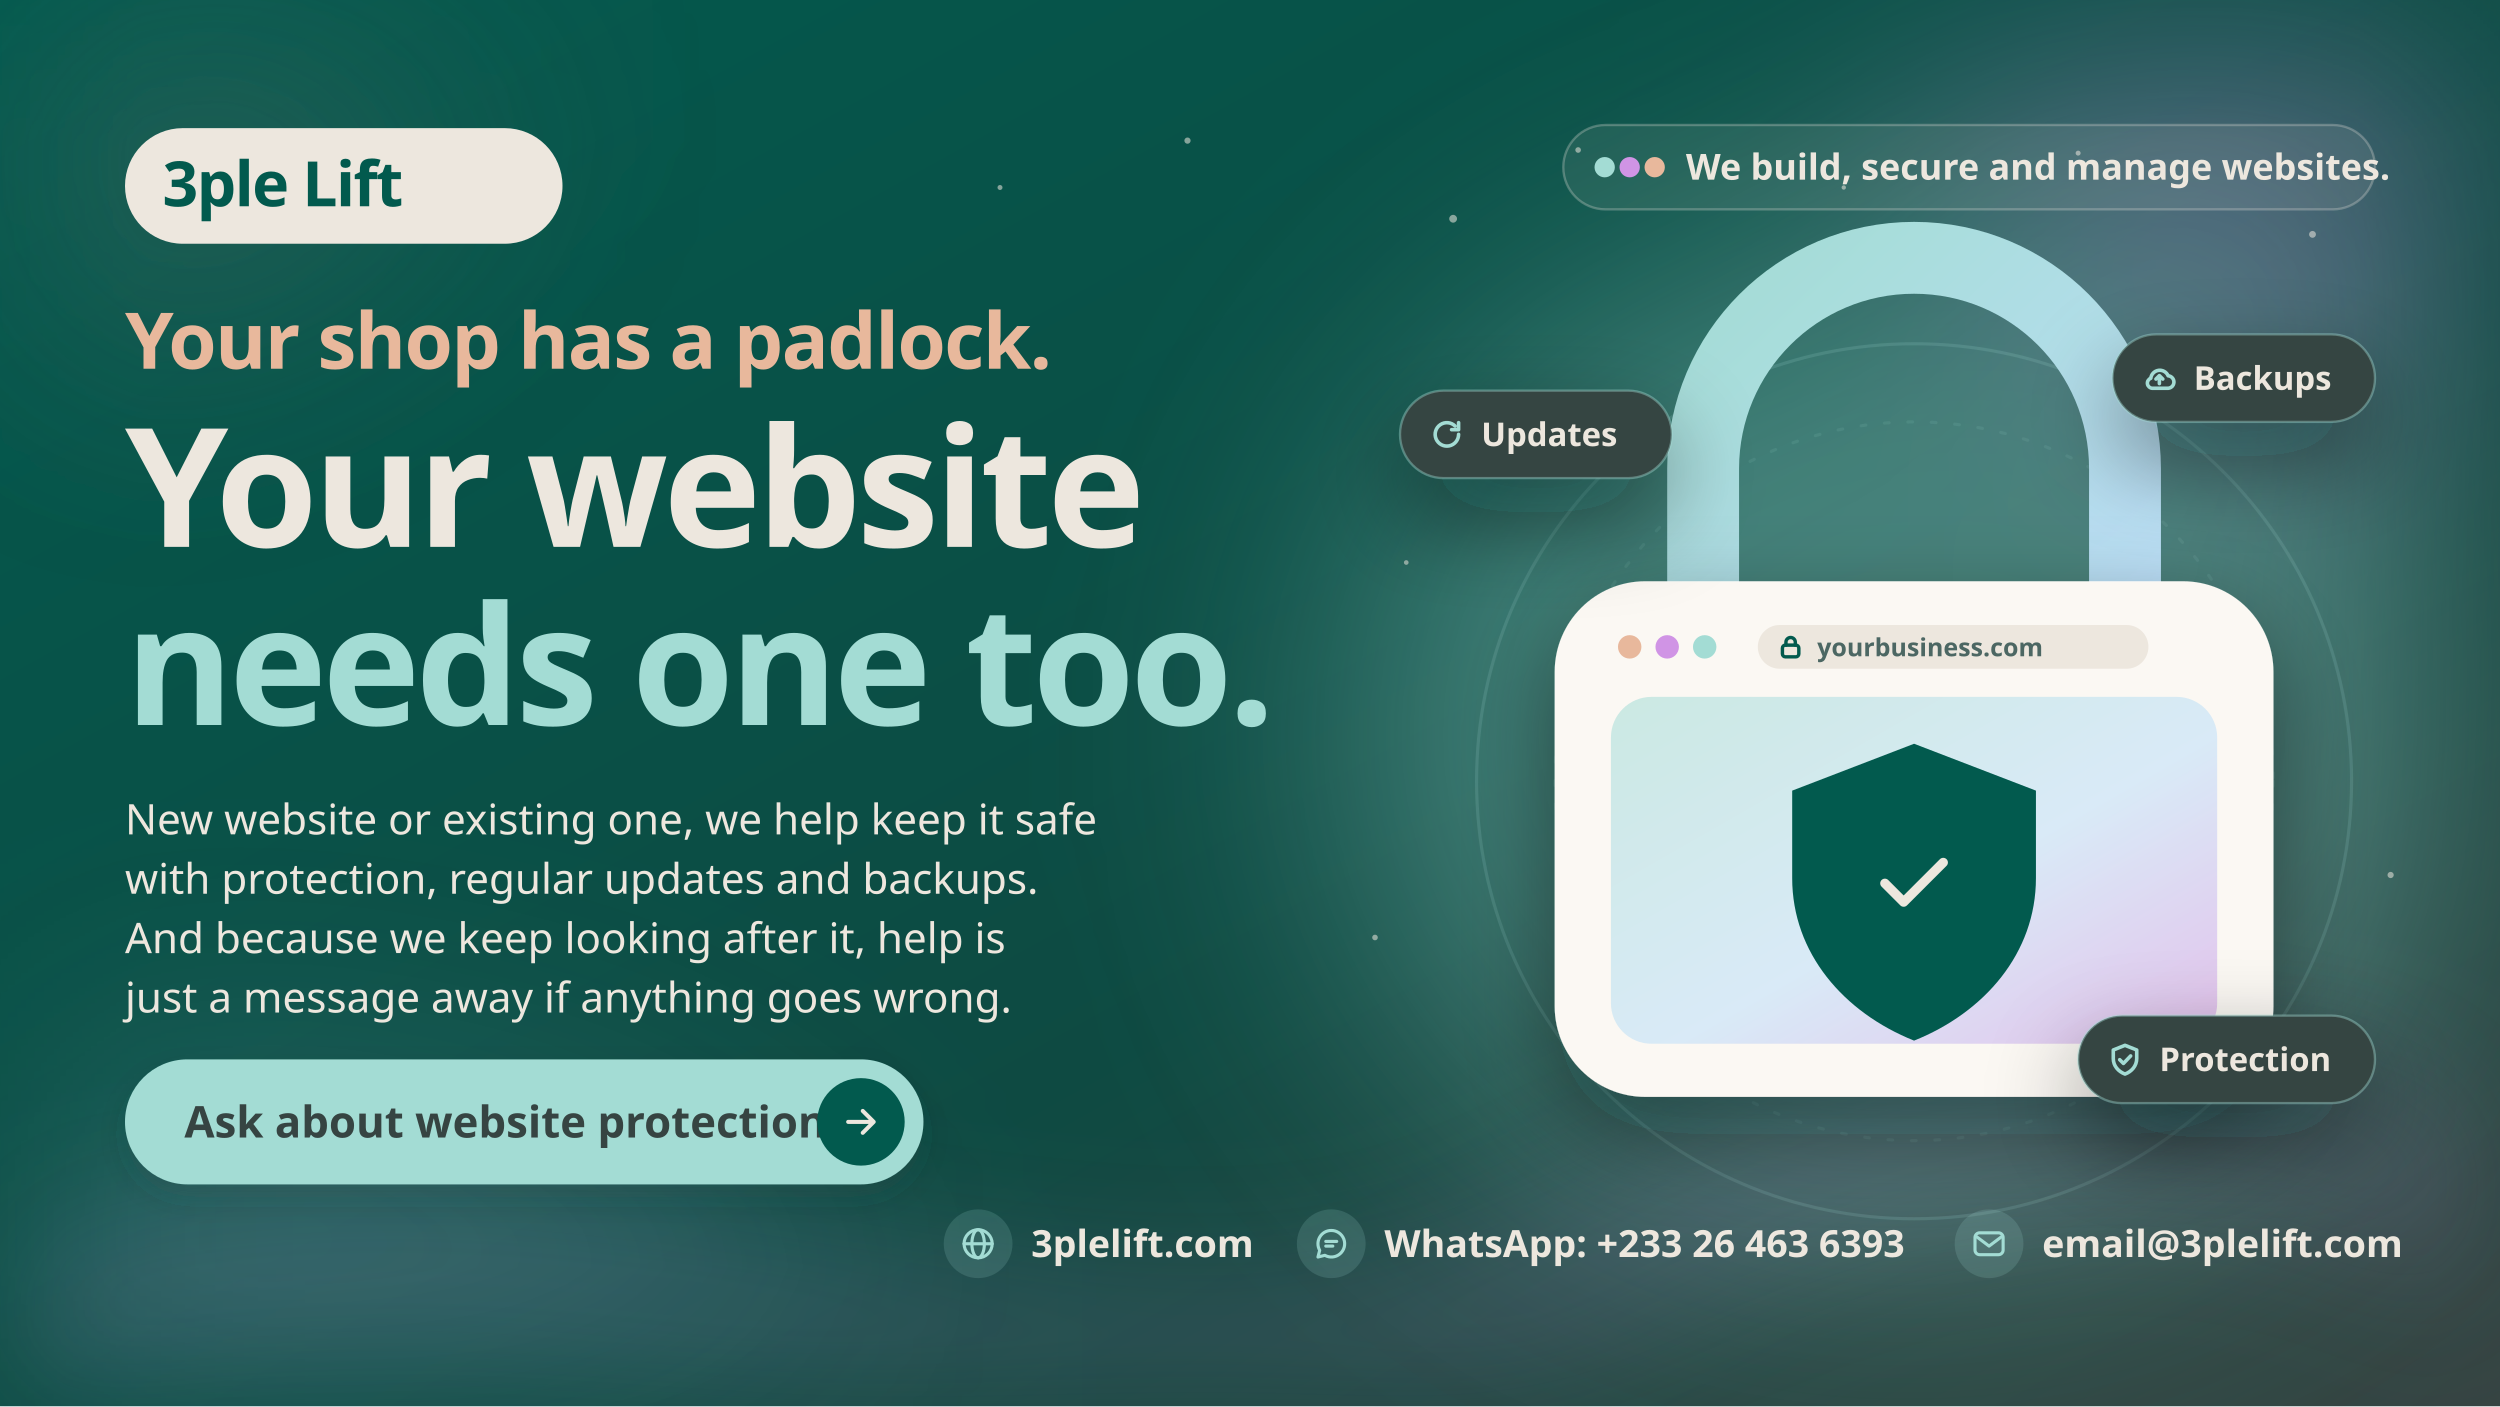
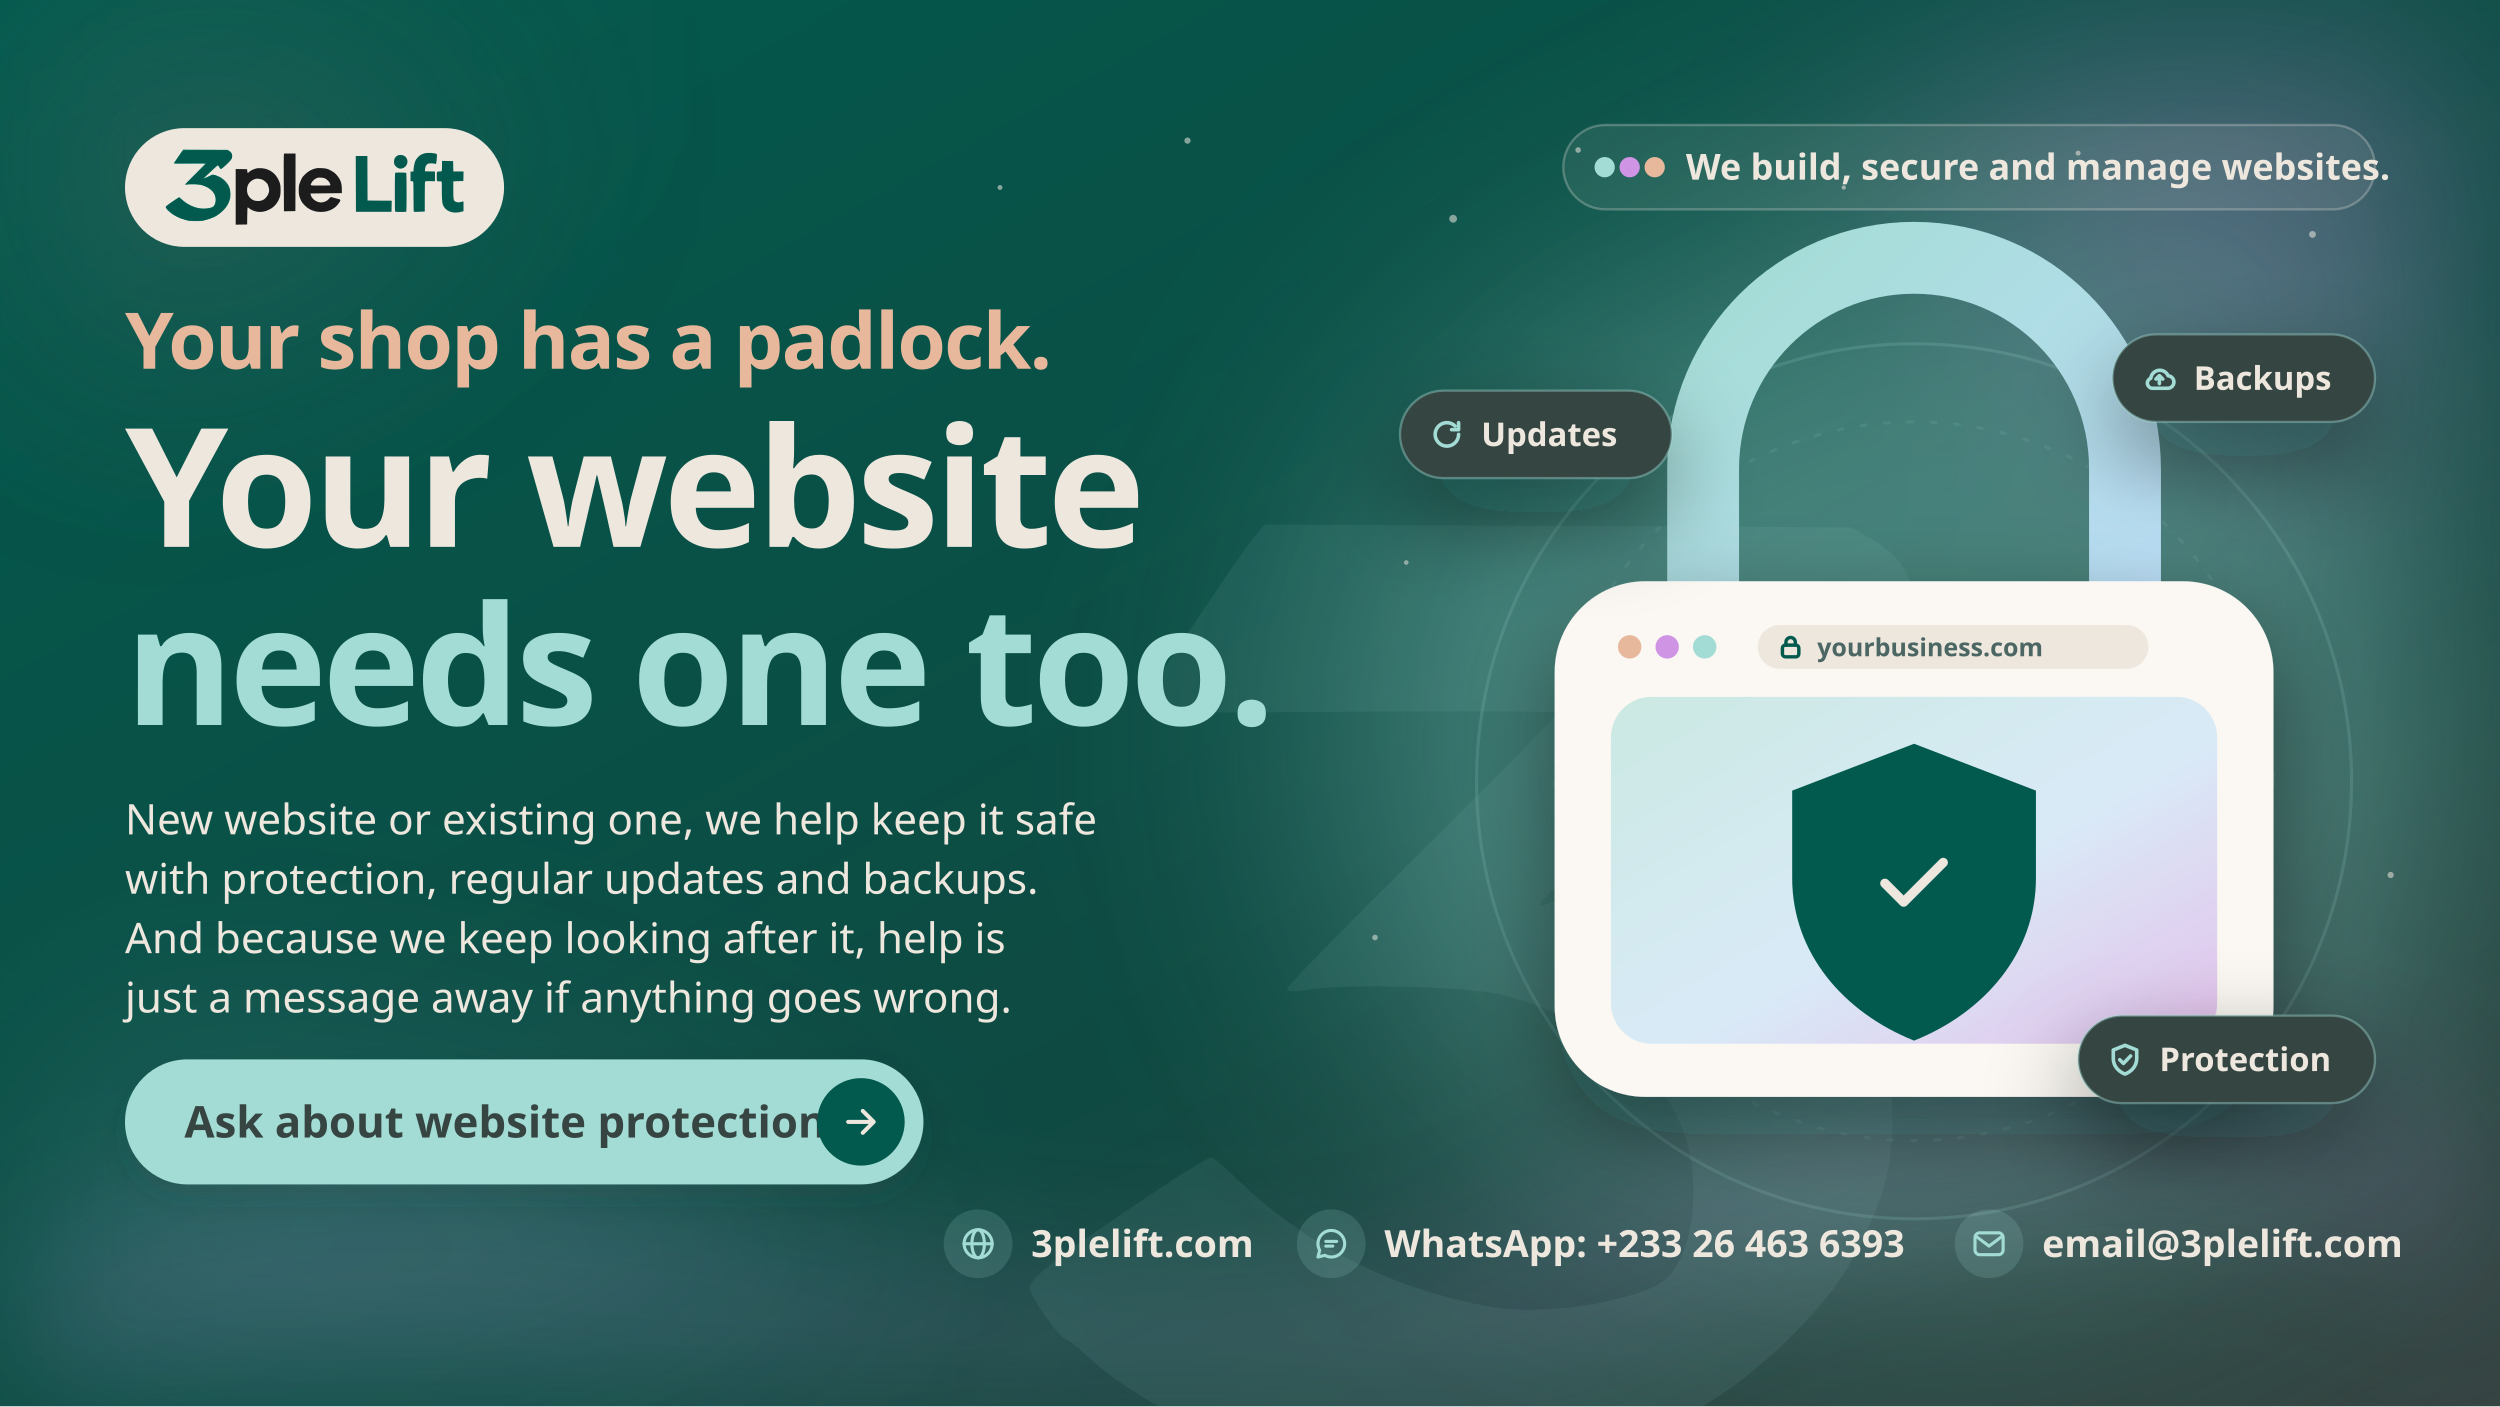
<svg xmlns="http://www.w3.org/2000/svg" id="banner-04" width="1600" height="900" viewBox="0 0 1600 900">
  <style>
  @font-face { font-family: 'Bricolage Grotesque'; font-weight: 700; src: url('fonts/BricolageGrotesque-Bold.ttf'); }
  @font-face { font-family: 'Figtree'; font-weight: 400; src: url('fonts/Figtree-Regular.ttf'); }
  @font-face { font-family: 'Figtree'; font-weight: 500; src: url('fonts/Figtree-Medium.ttf'); }
  @font-face { font-family: 'Figtree'; font-weight: 600; src: url('fonts/Figtree-SemiBold.ttf'); }
  @font-face { font-family: 'Figtree'; font-weight: 700; src: url('fonts/Figtree-Bold.ttf'); }
  .hl { font-family: 'Bricolage Grotesque'; font-weight: 700; }
  .ft { font-family: 'Figtree'; }
</style>
  <defs>
    <filter id="blur-xl" x="-50%" y="-50%" width="200%" height="200%">
      <feGaussianBlur stdDeviation="95" />
    </filter>
    <filter id="blur-l" x="-50%" y="-200%" width="200%" height="500%">
      <feGaussianBlur stdDeviation="45" />
    </filter>
    <filter id="blur-s" x="-50%" y="-50%" width="200%" height="200%">
      <feGaussianBlur stdDeviation="14" />
    </filter>
    <filter id="shadow" x="-50%" y="-80%" width="200%" height="280%">
      <feDropShadow dx="0" dy="22" stdDeviation="26" flood-color="#364442" flood-opacity="0.16" />
    </filter>
    <filter id="shadow-s" x="-50%" y="-100%" width="200%" height="320%">
      <feDropShadow dx="0" dy="8" stdDeviation="10" flood-color="#364442" flood-opacity="0.16" />
    </filter>
    <filter id="shadow-dark" x="-60%" y="-150%" width="220%" height="420%">
      <feDropShadow dx="0" dy="24" stdDeviation="30" flood-color="#0b1f1c" flood-opacity="0.45" />
    </filter>
    <linearGradient id="g-hero" x1="0" y1="0" x2="1" y2="1">
      <stop offset="0" stop-color="#A3DCD4" />
      <stop offset="0.55" stop-color="#BDDFF9" />
      <stop offset="1" stop-color="#D094E5" />
    </linearGradient>
    <linearGradient id="g-warm" x1="0" y1="0" x2="1" y2="1">
      <stop offset="0" stop-color="#E8B89C" />
      <stop offset="1" stop-color="#D094E5" />
    </linearGradient>
    <linearGradient id="g-ring" x1="0" y1="0" x2="1" y2="1">
      <stop offset="0" stop-color="#A3DCD4" />
      <stop offset="0.5" stop-color="#D094E5" />
      <stop offset="1" stop-color="#E8B89C" />
    </linearGradient>
    <linearGradient id="g-ribbon-a" x1="0" y1="0" x2="1" y2="0">
      <stop offset="0" stop-color="#A3DCD4" stop-opacity="0" />
      <stop offset="0.35" stop-color="#A3DCD4" />
      <stop offset="0.7" stop-color="#BDDFF9" />
      <stop offset="1" stop-color="#D094E5" stop-opacity="0.2" />
    </linearGradient>
    <linearGradient id="g-ribbon-b" x1="0" y1="0" x2="1" y2="0">
      <stop offset="0" stop-color="#E8B89C" stop-opacity="0.1" />
      <stop offset="0.5" stop-color="#E8B89C" />
      <stop offset="1" stop-color="#D094E5" stop-opacity="0.3" />
    </linearGradient>
  </defs>
  <g id="layer-background">
    <linearGradient id="g-night" x1="0" y1="0" x2="1" y2="1">
      <stop offset="0" stop-color="#025A4E" />
      <stop offset="0.6" stop-color="#0E4A42" />
      <stop offset="1" stop-color="#364442" />
    </linearGradient>
    <rect id="base" width="1600" height="900" fill="url(#g-night)" />
    <g filter="url(#blur-xl)">
      <ellipse cx="1220" cy="470" rx="360" ry="320" fill="#A3DCD4" opacity="0.38" />
      <ellipse cx="1540" cy="60" rx="300" ry="220" fill="#D094E5" opacity="0.35" />
      <ellipse cx="120" cy="900" rx="420" ry="200" fill="#BDDFF9" opacity="0.18" />
      <ellipse cx="0" cy="0" rx="300" ry="200" fill="#4C6763" opacity="0.6" />
    </g>
    <path d="M-60 880 C 340 700, 700 980, 1000 820 S 1500 700, 1700 840" fill="none" stroke="#D094E5" stroke-width="100" opacity="0.14" filter="url(#blur-l)" />
    <g id="stars">
      <circle cx="930" cy="140" r="2.5" fill="#EDE7DE" opacity="0.55" />
      <circle cx="1010" cy="96" r="1.8" fill="#EDE7DE" opacity="0.55" />
      <circle cx="1480" cy="150" r="2.2" fill="#EDE7DE" opacity="0.55" />
      <circle cx="1330" cy="98" r="1.6" fill="#EDE7DE" opacity="0.55" />
      <circle cx="880" cy="600" r="1.8" fill="#EDE7DE" opacity="0.55" />
      <circle cx="1530" cy="560" r="2" fill="#EDE7DE" opacity="0.55" />
      <circle cx="900" cy="360" r="1.5" fill="#EDE7DE" opacity="0.55" />
      <circle cx="1180" cy="120" r="1.4" fill="#EDE7DE" opacity="0.55" />
      <circle cx="640" cy="120" r="1.6" fill="#EDE7DE" opacity="0.55" />
      <circle cx="760" cy="90" r="2" fill="#EDE7DE" opacity="0.55" />
    </g>
+     <g id="watermark-3" transform="translate(650 330) rotate(0) scale(2.9952) translate(-226 -110)" fill="#A3DCD4" opacity="0.08">
+       <g fill-rule="evenodd">
+         <path d="M 276.7 114.9 C 275.3 116.6, 269.8 124.6, 264.4 132.7 C 259 140.9, 254.3 147.7, 253.8 147.8 C 253.4 148, 253 149.1, 253 150.2 C 253 152.2, 253.4 152.2, 297.5 151.9 C 322 151.7, 342 151.8, 342 152.1 C 342 152.4, 329 165.6, 313 181.4 C 297.1 197.2, 284 210.5, 284 211.1 C 284 211.7, 285.4 211.8, 287.8 211.4 C 295.2 209.9, 323.1 210.6, 330 212.4 C 347.9 217.1, 361.9 227, 367.6 238.9 C 372.6 249.3, 371.6 265.8, 365.7 272.4 C 361.2 277.5, 340 281.2, 327.7 279.1 C 307.2 275.5, 288.7 266.4, 274.2 252.6 C 271.3 249.8, 268.5 247.4, 268 247.2 C 267.2 246.9, 260.1 251.4, 244.6 262 C 233.4 269.6, 229 273.3, 229 275 C 229 276.7, 235.5 286, 236.8 286 C 237.2 286, 239.1 287.5, 241.1 289.4 C 250.5 298.4, 268 307.2, 285.5 311.8 C 287.7 312.4, 291.4 313.3, 293.6 313.9 C 299 315.3, 330 315.3, 335.4 313.9 C 351 309.8, 358 307.5, 365.8 303.9 C 375.6 299.4, 383.8 293.4, 393 284.1 C 401.9 275, 406.7 267.3, 411 255.1 C 414.6 244.9, 414 228, 409.9 219.8 C 409.4 218.8, 409 217.5, 409 216.9 C 409 214.6, 399.7 202, 395.7 198.8 C 393.4 197, 390.7 194.8, 389.8 194 C 382.7 187.6, 361.6 180.6, 359.6 183.9 C 359.2 184.4, 355.5 186.2, 351.2 188 C 347 189.8, 342.3 191.8, 340.8 192.5 C 339.2 193.2, 338 193.5, 338 193 C 338 192.3, 352.6 178.2, 368.7 163.6 C 372.7 160, 376.5 157, 377.2 157 C 378 157, 379.4 158.7, 380.5 160.7 C 381.6 162.8, 383.3 165.3, 384.3 166.3 C 386 168, 386.3 167.9, 391.8 163.4 C 401.8 155.1, 414.1 142.6, 416.1 138.8 C 417.3 136.5, 418 133.1, 418 129.8 C 418 123.2, 415.1 118.6, 408.9 115 L 404.5 112.5 341.9 112.2 L 279.2 111.9 276.7 114.9" />
+         <path d="M 278.7 114.1 C 277.3 114.9, 254 149, 254 150.2 C 254 150.6, 274.3 150.6, 299 150.3 C 344.5 149.7, 346.1 149.8, 342.6 153.2 C 335.9 159.7, 285 210.1, 285 210.3 C 285 210.4, 289.8 210.2, 295.8 209.8 C 317.3 208.3, 331.2 210.5, 346.7 217.8 C 355.1 221.7, 364.3 230.3, 367.9 237.5 C 371.8 245.2, 373.3 253.6, 371.9 259.5 C 369.3 270.7, 365.4 275.8, 358.5 277.4 C 347.7 279.9, 344.4 280.2, 333 279.7 C 319.4 279.1, 313.1 277.5, 300.2 271.4 C 290.8 267, 283.2 261.8, 274.7 254 C 270.4 250, 267.4 248, 266.4 248.4 C 264 249.3, 234 270, 231.3 272.7 C 228.6 275.2, 230.1 277.9, 238.3 285.6 C 251.3 297.8, 266.8 306.2, 285.6 311.1 C 292.7 312.9, 297.9 313.5, 311.5 313.8 C 321.6 314, 330.9 313.7, 334.5 313 C 341.7 311.7, 350.8 309.2, 353.2 307.9 C 354.2 307.4, 355.4 307, 356 307 C 356.5 307, 359.4 305.9, 362.4 304.5 C 365.4 303.1, 368.2 302, 368.5 302 C 368.9 302, 373.3 299.1, 378.4 295.6 C 401.2 279.7, 412 261.4, 412 238.4 C 412 221.5, 407.3 210.9, 394.5 199.2 C 387.7 193, 377.3 187.2, 368.2 184.5 C 363.1 182.9, 363 183, 357.3 185.9 C 345.8 191.8, 336 195.9, 336 194.7 C 336 192.5, 347.4 181.6, 375.3 156.8 C 377.9 154.5, 379.1 155.3, 381.9 161 C 383.2 163.8, 384.9 166, 385.7 166 C 387.7 166, 396.7 158.4, 407 148.1 C 415.3 139.7, 418.1 134.9, 418 129.3 C 417.9 125.3, 413.5 118.8, 409 116.2 L 404.5 113.5 342.3 113.4 C 308.1 113.4, 279.5 113.7, 278.7 114.1" />
+       </g>
+     </g>
  </g>
  <g id="layer-illustration" data-qa="illustration">
    <g data-deco="1">
      <circle cx="1225" cy="500" r="280" fill="none" stroke="#A3DCD4" stroke-opacity="0.16" stroke-width="2" />
      <circle cx="1225" cy="500" r="230" fill="none" stroke="#A3DCD4" stroke-opacity="0.10" stroke-width="2" stroke-dasharray="3 12" stroke-linecap="round" />
    </g>
    <linearGradient id="g-shackle" x1="0" y1="0" x2="1" y2="1">
      <stop offset="0" stop-color="#A3DCD4" />
      <stop offset="1" stop-color="#BDDFF9" />
    </linearGradient>
    <path id="shackle" d="M1090 420 V 300 a 135 135 0 0 1 270 0 V 420" fill="none" stroke="url(#g-shackle)" stroke-width="46" stroke-linecap="round" />
    <g id="lock-body" filter="url(#shadow-dark)">
      <rect x="995" y="372" width="460" height="330" rx="58" fill="#FBF8F3" />
    </g>
    <circle cx="1043" cy="414" r="7.5" fill="#E8B89C" />
    <circle cx="1067" cy="414" r="7.5" fill="#D094E5" />
    <circle cx="1091" cy="414" r="7.5" fill="#A3DCD4" />
    <rect x="1125" y="400" width="250" height="28" rx="14" fill="#EDE7DE" />
    <g transform="translate(1137 405) scale(0.75)" fill="none" stroke="#025A4E" stroke-width="2.933" stroke-linecap="round" stroke-linejoin="round">
      <rect x="5" y="10.5" width="14" height="10" rx="2.5" />
      <path d="M8 10.5V8a4 4 0 0 1 8 0v2.5" />
    </g>
    <text class="ft" x="1163" y="420" font-size="16" font-weight="600" fill="#4C6763">yourbusiness.com</text>
    <rect x="1031" y="446" width="388" height="222" rx="26" fill="url(#g-hero)" opacity="0.55" />
    <g id="lock-shield">
      <path d="M1225 476 l78 30 v56 c0 48 -33 86 -78 104 c-45 -18 -78 -56 -78 -104 v-56 z" fill="#025A4E" />
      <g transform="translate(1193 532) scale(2.666667)" fill="none" stroke="#EDE7DE" stroke-width="2.25" stroke-linecap="round" stroke-linejoin="round">
        <path d="M5 12.5l4.5 4.5L19 7.5" />
      </g>
    </g>
    <g id="night-badges">
      <g filter="url(#shadow-dark)">
        <rect x="896" y="250" width="174" height="56" rx="28" fill="#364442" />
      </g>
      <rect x="896" y="250" width="174" height="56" rx="28" fill="none" stroke="#A3DCD4" stroke-opacity="0.4" stroke-width="1.5" />
      <g transform="translate(914 266) scale(1)" fill="none" stroke="#A3DCD4" stroke-width="2.3" stroke-linecap="round" stroke-linejoin="round">
        <path d="M19.5 12a7.5 7.5 0 1 1-2.2-5.3" />
        <path d="M19.5 4.5v4.5H15" />
      </g>
      <text class="ft" x="948" y="285.5" font-size="21" font-weight="600" fill="#EDE7DE">Updates</text>
      <g filter="url(#shadow-dark)">
        <rect x="1352" y="214" width="168" height="56" rx="28" fill="#364442" />
      </g>
      <rect x="1352" y="214" width="168" height="56" rx="28" fill="none" stroke="#A3DCD4" stroke-opacity="0.4" stroke-width="1.5" />
      <g transform="translate(1370 230) scale(1)" fill="none" stroke="#A3DCD4" stroke-width="2.3" stroke-linecap="round" stroke-linejoin="round">
        <path d="M7.5 18.5h9.5a4 4 0 0 0 .6-8 5.8 5.8 0 0 0-11.1 1.6 3.3 3.3 0 0 0 1 6.4z" />
        <path d="M12 15.5v-5M9.8 12.6L12 10.4l2.2 2.2" />
      </g>
      <text class="ft" x="1404" y="249.5" font-size="21" font-weight="600" fill="#EDE7DE">Backups</text>
      <g filter="url(#shadow-dark)">
        <rect x="1330" y="650" width="190" height="56" rx="28" fill="#364442" />
      </g>
      <rect x="1330" y="650" width="190" height="56" rx="28" fill="none" stroke="#A3DCD4" stroke-opacity="0.4" stroke-width="1.5" />
      <g transform="translate(1348 666) scale(1)" fill="none" stroke="#A3DCD4" stroke-width="2.3" stroke-linecap="round" stroke-linejoin="round">
        <path d="M12 3l7.5 3v5.5c0 4.6-3.2 8.3-7.5 9.9-4.3-1.6-7.5-5.3-7.5-9.9V6z" />
        <path d="M8.6 12.2l2.4 2.4 4.6-4.8" />
      </g>
      <text class="ft" x="1382" y="685.5" font-size="21" font-weight="600" fill="#EDE7DE">Protection</text>
    </g>
  </g>
  <g id="layer-logo">
    <g id="logo" data-qa="logo">
-       <rect id="logo-chip" x="80" y="82" width="280" height="74" rx="37" fill="#EDE7DE" />
-       <text id="logo-placeholder" class="hl" x="104" y="132" font-size="40" fill="#025A4E" letter-spacing="-1">3ple Lift</text>
+       <rect id="logo-chip" x="80" y="82" width="242.6" height="76" rx="38" fill="#EDE7DE" />
+       <g id="logo-wordmark" transform="translate(106 96) scale(0.22535)">
+         <g transform="translate(-229 -113)" fill-rule="evenodd">
+           <path fill="#0F7D6A" d="M 276.7 114.9 C 275.3 116.6, 269.8 124.6, 264.4 132.7 C 259 140.9, 254.3 147.7, 253.8 147.8 C 253.4 148, 253 149.1, 253 150.2 C 253 152.2, 253.4 152.2, 297.5 151.9 C 322 151.7, 342 151.8, 342 152.1 C 342 152.4, 329 165.6, 313 181.4 C 297.1 197.2, 284 210.5, 284 211.1 C 284 211.7, 285.4 211.8, 287.8 211.4 C 295.2 209.9, 323.1 210.6, 330 212.4 C 347.9 217.1, 361.9 227, 367.6 238.9 C 372.6 249.3, 371.6 265.8, 365.7 272.4 C 361.2 277.5, 340 281.2, 327.7 279.1 C 307.2 275.5, 288.7 266.4, 274.2 252.6 C 271.3 249.8, 268.5 247.4, 268 247.2 C 267.2 246.9, 260.1 251.4, 244.6 262 C 233.4 269.6, 229 273.3, 229 275 C 229 276.7, 235.5 286, 236.8 286 C 237.2 286, 239.1 287.5, 241.1 289.4 C 250.5 298.4, 268 307.2, 285.5 311.8 C 287.7 312.4, 291.4 313.3, 293.6 313.9 C 299 315.3, 330 315.3, 335.4 313.9 C 351 309.8, 358 307.5, 365.8 303.9 C 375.6 299.4, 383.8 293.4, 393 284.1 C 401.9 275, 406.7 267.3, 411 255.1 C 414.6 244.9, 414 228, 409.9 219.8 C 409.4 218.8, 409 217.5, 409 216.9 C 409 214.6, 399.7 202, 395.7 198.8 C 393.4 197, 390.7 194.8, 389.8 194 C 382.7 187.6, 361.6 180.6, 359.6 183.9 C 359.2 184.4, 355.5 186.2, 351.2 188 C 347 189.8, 342.3 191.8, 340.8 192.5 C 339.2 193.2, 338 193.5, 338 193 C 338 192.3, 352.6 178.2, 368.7 163.6 C 372.7 160, 376.5 157, 377.2 157 C 378 157, 379.4 158.7, 380.5 160.7 C 381.6 162.8, 383.3 165.3, 384.3 166.3 C 386 168, 386.3 167.9, 391.8 163.4 C 401.8 155.1, 414.1 142.6, 416.1 138.8 C 417.3 136.5, 418 133.1, 418 129.8 C 418 123.2, 415.1 118.6, 408.9 115 L 404.5 112.5 341.9 112.2 L 279.2 111.9 276.7 114.9" />
+           <path fill="#025A4E" d="M 278.7 114.1 C 277.3 114.9, 254 149, 254 150.2 C 254 150.6, 274.3 150.6, 299 150.3 C 344.5 149.7, 346.1 149.8, 342.6 153.2 C 335.9 159.7, 285 210.1, 285 210.3 C 285 210.4, 289.8 210.2, 295.8 209.8 C 317.3 208.3, 331.2 210.5, 346.7 217.8 C 355.1 221.7, 364.3 230.3, 367.9 237.5 C 371.8 245.2, 373.3 253.6, 371.9 259.5 C 369.3 270.7, 365.4 275.8, 358.5 277.4 C 347.7 279.9, 344.4 280.2, 333 279.7 C 319.4 279.1, 313.1 277.5, 300.2 271.4 C 290.8 267, 283.2 261.8, 274.7 254 C 270.4 250, 267.4 248, 266.4 248.4 C 264 249.3, 234 270, 231.3 272.7 C 228.6 275.2, 230.1 277.9, 238.3 285.6 C 251.3 297.8, 266.8 306.2, 285.6 311.1 C 292.7 312.9, 297.9 313.5, 311.5 313.8 C 321.6 314, 330.9 313.7, 334.5 313 C 341.7 311.7, 350.8 309.2, 353.2 307.9 C 354.2 307.4, 355.4 307, 356 307 C 356.5 307, 359.4 305.9, 362.4 304.5 C 365.4 303.1, 368.2 302, 368.5 302 C 368.9 302, 373.3 299.1, 378.4 295.6 C 401.2 279.7, 412 261.4, 412 238.4 C 412 221.5, 407.3 210.9, 394.5 199.2 C 387.7 193, 377.3 187.2, 368.2 184.5 C 363.1 182.9, 363 183, 357.3 185.9 C 345.8 191.8, 336 195.9, 336 194.7 C 336 192.5, 347.4 181.6, 375.3 156.8 C 377.9 154.5, 379.1 155.3, 381.9 161 C 383.2 163.8, 384.9 166, 385.7 166 C 387.7 166, 396.7 158.4, 407 148.1 C 415.3 139.7, 418.1 134.9, 418 129.3 C 417.9 125.3, 413.5 118.8, 409 116.2 L 404.5 113.5 342.3 113.4 C 308.1 113.4, 279.5 113.7, 278.7 114.1" />
+           <path fill="#1C1C1C" d="M 564.7 129.8 C 564.3 133.5, 564.3 164.4, 564.5 198.5 C 564.7 232.6, 564.9 266.5, 565 273.8 L 565 287.1 581.3 286.8 L 597.5 286.5 597.8 204.8 L 598 123 581.6 123 L 565.3 123 564.7 129.8 M 490.5 164.6 C 486.4 165.2, 479.7 167.2, 478.6 168.2 C 478 168.6, 477 169, 476.2 169 C 474.6 169, 464.7 175.7, 464.2 177.2 C 464 177.6, 463.2 178, 462.5 178 C 461.5 178, 461 176.4, 460.8 172.8 L 460.5 167.5 444.3 167.2 L 428 167 428 246 L 428 325.1 444.3 324.8 L 460.5 324.5 460.8 300.3 C 460.9 284.3, 461.4 276, 462.1 276 C 462.6 276, 464.8 277.3, 466.8 279 C 477 287.1, 493.5 290.8, 507.2 287.9 C 514 286.5, 514.9 286.1, 524.4 281.5 C 538.5 274.6, 548.7 261.8, 554.1 244 C 556 238, 556 215.1, 554.1 209 C 546.1 182.7, 526.4 166.1, 501.5 164.7 C 497.1 164.4, 492.2 164.4, 490.5 164.6 M 658 164.6 C 646.3 166.7, 634.5 172.7, 626.1 181 C 622.5 184.6, 618.8 188.4, 618 189.5 C 616 192.1, 611.6 201.5, 610 206.5 C 609.3 208.7, 608.4 211.5, 607.9 212.8 C 607.4 214.1, 607 220.6, 607 227.3 C 607 240.2, 608.1 244.8, 614.1 257.5 C 617.9 265.5, 629.6 277, 638.4 281.3 C 642.4 283.4, 646.4 285, 647.2 285 C 648 285, 649 285.3, 649.4 285.7 C 650.9 287.2, 661.7 288.9, 670 288.9 C 678.3 288.9, 689.1 287.2, 690.6 285.7 C 691 285.3, 692.1 285, 693.1 285 C 695.6 285, 705.6 279.5, 710.8 275.3 C 715.2 271.7, 721.7 263.7, 724.4 258.6 C 726.1 255.3, 725.3 253.6, 721.7 252.7 C 720.5 252.4, 717.9 251.7, 716 251.2 C 714.1 250.6, 709.1 249.3, 705 248.2 C 696.7 245.9, 698 245.5, 692.5 252.2 C 688.1 257.6, 678.3 262, 670.7 262 C 657.1 262, 642.5 250.8, 640.8 239 L 640.5 236.5 685 236 L 729.5 235.5 729.4 224 C 729.3 205.5, 725.1 195, 712 180.9 C 708.3 176.9, 696.3 169.6, 689.5 167.1 C 685.1 165.5, 680.5 164.8, 672 164.5 C 665.7 164.3, 659.4 164.3, 658 164.6 M 661.5 191.6 C 653.9 193.6, 646.3 199.8, 643.1 206.5 C 639.3 214.5, 637.6 214, 669 214 C 696.1 214, 697 213.9, 697 212.1 C 697 211, 696.6 209.8, 696 209.5 C 695.5 209.2, 695 208, 695 206.9 C 695 204.2, 686.1 195.5, 681.4 193.5 C 677.5 191.8, 665.2 190.7, 661.5 191.6 M 484.5 194.9 C 475.6 197.2, 467.2 203.7, 463.3 211.4 C 459.5 218.8, 459 230.2, 462.1 238.5 C 465.2 246.9, 472.5 253.9, 480.4 256.4 C 488.1 258.9, 499.8 258.2, 505.5 255 C 515.4 249.6, 523 237.4, 523 227.2 C 523 223.6, 520.7 214.2, 519 210.8 C 516.7 206.4, 509.5 199.9, 504.4 197.5 C 498.7 194.9, 489.2 193.7, 484.5 194.9" />
+           <path fill="#025A4E" d="M 964.5 122.5 C 955.3 125.2, 952.7 126.6, 947.1 132 C 942.1 136.7, 939.2 141.1, 937.1 147 C 935.3 152.1, 933 164.9, 933 169.7 L 933 173.9 928.8 174.2 L 924.5 174.5 924.5 188 L 924.5 201.5 927.5 201.6 C 929.2 201.6, 931.1 202, 931.8 202.4 C 932.7 202.9, 933 213.4, 933 245.5 C 933 273.3, 933.4 288.1, 934 288.5 C 934.6 288.9, 941.8 288.8, 950 288.4 L 965 287.7 965 245.4 C 965 204.4, 965.1 203, 967 202 C 968.1 201.4, 973.8 201.1, 981.5 201.4 L 994 201.8 994 187.9 L 994 174.1 979.8 173.8 L 965.5 173.5 965.7 168.5 C 966.1 161.3, 968.4 155.9, 972.4 153.2 C 975.1 151.3, 977.1 150.9, 982.6 150.9 C 986.4 150.9, 991.1 151.3, 993 151.9 C 994.9 152.5, 996.7 152.6, 997.1 152.2 C 998.2 150.9, 1000.3 125.9, 999.3 124.9 C 995.9 121.5, 973.2 119.8, 964.5 122.5 M 886.7 129.3 C 880.5 133.1, 877.7 138.2, 877.6 146 C 877.6 151.7, 878 153.2, 880.5 157 C 883.8 161.8, 890.6 165.9, 895.4 166 C 910.2 166.1, 920.3 150.5, 914 137.4 C 910.7 130.8, 904.3 127, 896.1 127 C 892 127, 889.5 127.6, 886.7 129.3 M 769.2 209.3 L 769.5 288.5 820 288.5 L 870.5 288.5 870.8 272.8 L 871.1 257 836.8 256.8 L 802.5 256.5 802.2 193.3 L 802 130 785.5 130 L 769 130 769.2 209.3 M 1014 157.4 C 1014 164.8, 1013.7 171.5, 1013.4 172.4 C 1012.9 173.6, 1011.3 174, 1006.5 174 C 998.9 174, 999 173.7, 999 189.7 C 999 202.4, 999 202.4, 1007.6 201.9 C 1010.5 201.7, 1012.4 202.1, 1012.9 202.9 C 1013.4 203.6, 1013.6 212.5, 1013.4 222.8 C 1013.1 243.8, 1014.3 262.8, 1016.2 268 C 1023.4 287.6, 1045.8 295.7, 1071.3 287.8 L 1075 286.7 1075 272.9 L 1075 259.1 1071.8 259.6 C 1070 259.9, 1067 260.6, 1065.2 261.2 C 1061.5 262.3, 1056 261.6, 1051.9 259.5 C 1046.6 256.7, 1046 253.6, 1046 226.7 L 1046 202.2 1057.3 201.5 C 1063.4 201.1, 1069.9 201, 1071.5 201.1 L 1074.5 201.5 1074.8 187.8 L 1075.1 174 1060.6 174 L 1046.1 174 1045.8 159.3 L 1045.5 144.5 1029.8 144.2 L 1014 143.9 1014 157.4 M 880.7 177.7 C 880.3 178, 880 203, 880 233.1 C 880 282, 880.2 287.9, 881.6 288.4 C 884.2 289.4, 911.5 289.1, 912.6 288.1 C 913.6 287, 913.5 179.7, 912.5 178 C 911.8 176.9, 881.7 176.6, 880.7 177.7" />
+         </g>
+       </g>
    </g>
  </g>
  <g id="layer-text">
    <g id="brand-statement" data-qa="statement" data-flow="0" data-x="1520" data-align="right">
      <g class="item" data-pill="20,24" transform="translate(1021.00 0)">
        <rect class="pill-bg" x="-20.50" y="80" width="519.50" height="54" rx="27" fill="#EDE7DE" fill-opacity="0.08" stroke="#EDE7DE" stroke-opacity="0.28" stroke-width="1.5" />
        <g class="pill-content">
          <circle cx="6" cy="107" r="6.5" fill="#A3DCD4" />
          <circle cx="22" cy="107" r="6.5" fill="#D094E5" />
          <circle cx="38" cy="107" r="6.5" fill="#E8B89C" />
          <text class="ft" x="58" y="115" font-size="23" font-weight="600" fill="#EDE7DE">We build, secure and manage websites.</text>
        </g>
      </g>
    </g>
    <g id="kicker" data-qa="text">
      <text id="kicker-line1" class="hl" x="80" y="236" font-size="50" font-weight="700" fill="#E8B89C" text-anchor="start" letter-spacing="-1">Your shop has a padlock.</text>
    </g>
    <g id="headline" data-qa="text">
      <text id="headline-line1" class="hl" x="80" y="350" font-size="106" font-weight="700" fill="#EDE7DE" text-anchor="start" letter-spacing="-3">Your website</text>
      <text id="headline-line2" class="hl" x="80" y="464" font-size="106" font-weight="700" fill="#A3DCD4" text-anchor="start" letter-spacing="-3">needs one too.</text>
    </g>
    <g id="support" data-qa="text">
      <text id="support-line1" class="ft" x="80" y="534" font-size="27" font-weight="400" fill="#EDE7DE" text-anchor="start" letter-spacing="0">New website or existing one, we help keep it safe</text>
      <text id="support-line2" class="ft" x="80" y="572" font-size="27" font-weight="400" fill="#EDE7DE" text-anchor="start" letter-spacing="0">with protection, regular updates and backups.</text>
      <text id="support-line3" class="ft" x="80" y="610" font-size="27" font-weight="400" fill="#EDE7DE" text-anchor="start" letter-spacing="0">And because we keep looking after it, help is</text>
      <text id="support-line4" class="ft" x="80" y="648" font-size="27" font-weight="400" fill="#EDE7DE" text-anchor="start" letter-spacing="0">just a message away if anything goes wrong.</text>
    </g>
    <g id="cta" data-qa="cta" data-flow="0" data-x="80" data-align="left">
      <g class="item" data-pill="38,12" transform="translate(118.00 0)">
        <rect class="pill-bg" x="-38.00" y="678" width="511.00" height="80" rx="40" fill="#A3DCD4" filter="url(#shadow-s)" />
        <g class="pill-content" data-flow="22" data-x="0" data-align="left">
          <g class="item" transform="translate(0.00 0)">
            <text class="ft" x="0" y="728" font-size="28" font-weight="700" fill="#364442">Ask about website protection</text>
          </g>
          <g class="item" transform="translate(405.00 0)">
            <circle cx="28" cy="718" r="28" fill="#025A4E" />
            <g transform="translate(14 704) scale(1.166667)" fill="none" stroke="#EDE7DE" stroke-width="2.229" stroke-linecap="round" stroke-linejoin="round">
              <path d="M5 12h14M13 6l6 6-6 6" />
            </g>
          </g>
        </g>
      </g>
    </g>
  </g>
  <g id="layer-contact">
    <g id="contact" data-qa="contact" data-flow="40" data-x="1520" data-align="right">
      <g class="item" id="contact-web" transform="translate(604.00 0)">
        <circle cx="22" cy="796" r="22" fill="#A3DCD4" fill-opacity="0.16" />
        <g transform="translate(10 784) scale(1)" fill="none" stroke="#A3DCD4" stroke-width="2" stroke-linecap="round" stroke-linejoin="round">
          <circle cx="12" cy="12" r="9" />
          <ellipse cx="12" cy="12" rx="4" ry="9" />
          <path d="M3 12h18" />
        </g>
        <text class="ft" x="56" y="804.5" font-size="24" font-weight="600" fill="#EDE7DE">3plelift.com</text>
      </g>
      <g class="item" id="contact-whatsapp" transform="translate(830.00 0)">
        <circle cx="22" cy="796" r="22" fill="#A3DCD4" fill-opacity="0.16" />
        <g transform="translate(10 784) scale(1)" fill="none" stroke="#A3DCD4" stroke-width="2" stroke-linecap="round" stroke-linejoin="round">
          <path d="M12 3.5a8.5 8.5 0 0 0-7.4 12.7L3.5 20.5l4.4-1.1A8.5 8.5 0 1 0 12 3.5z" />
          <path d="M8.5 10.5h7M8.5 13.5h4.5" />
        </g>
        <text class="ft" x="56" y="804.5" font-size="24" font-weight="600" fill="#EDE7DE">WhatsApp: +233 26 463 6393</text>
      </g>
      <g class="item" id="contact-email" transform="translate(1251.00 0)">
        <circle cx="22" cy="796" r="22" fill="#A3DCD4" fill-opacity="0.16" />
        <g transform="translate(10 784) scale(1)" fill="none" stroke="#A3DCD4" stroke-width="2" stroke-linecap="round" stroke-linejoin="round">
          <rect x="3" y="5" width="18" height="14" rx="3" />
          <path d="M4 7.5l8 6 8-6" />
        </g>
        <text class="ft" x="56" y="804.5" font-size="24" font-weight="600" fill="#EDE7DE">email@3plelift.com</text>
      </g>
    </g>
  </g>
</svg>
